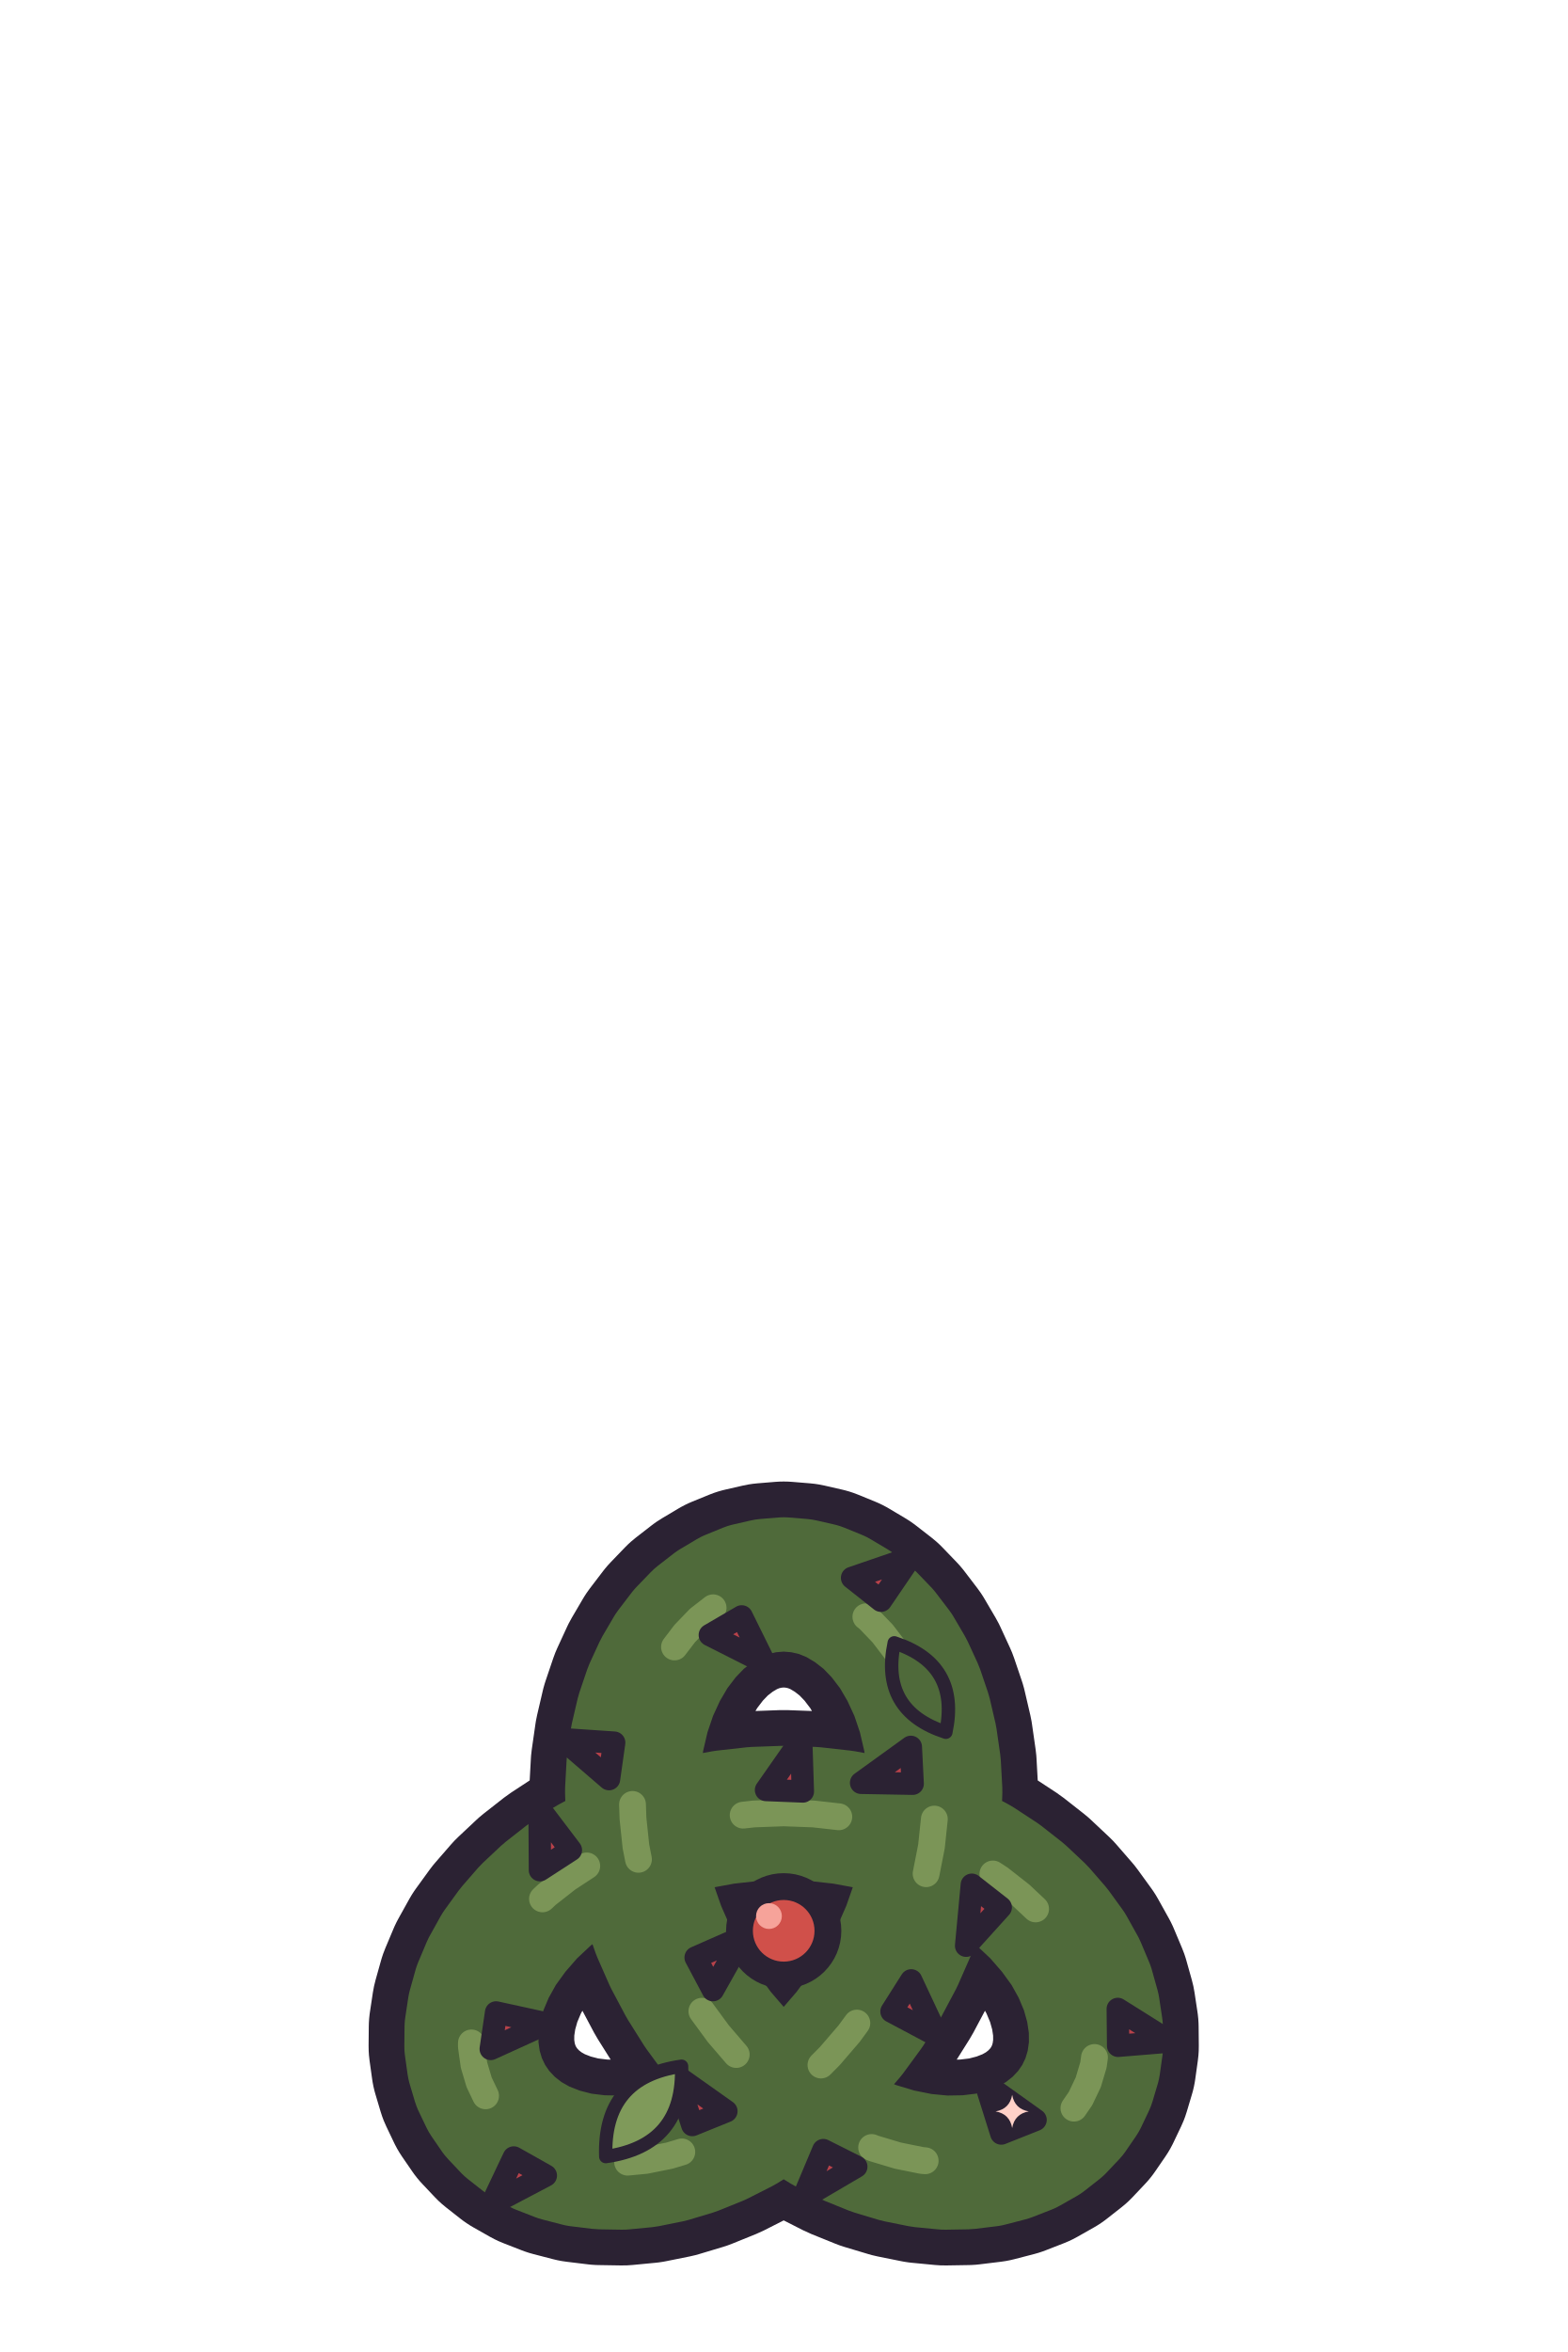
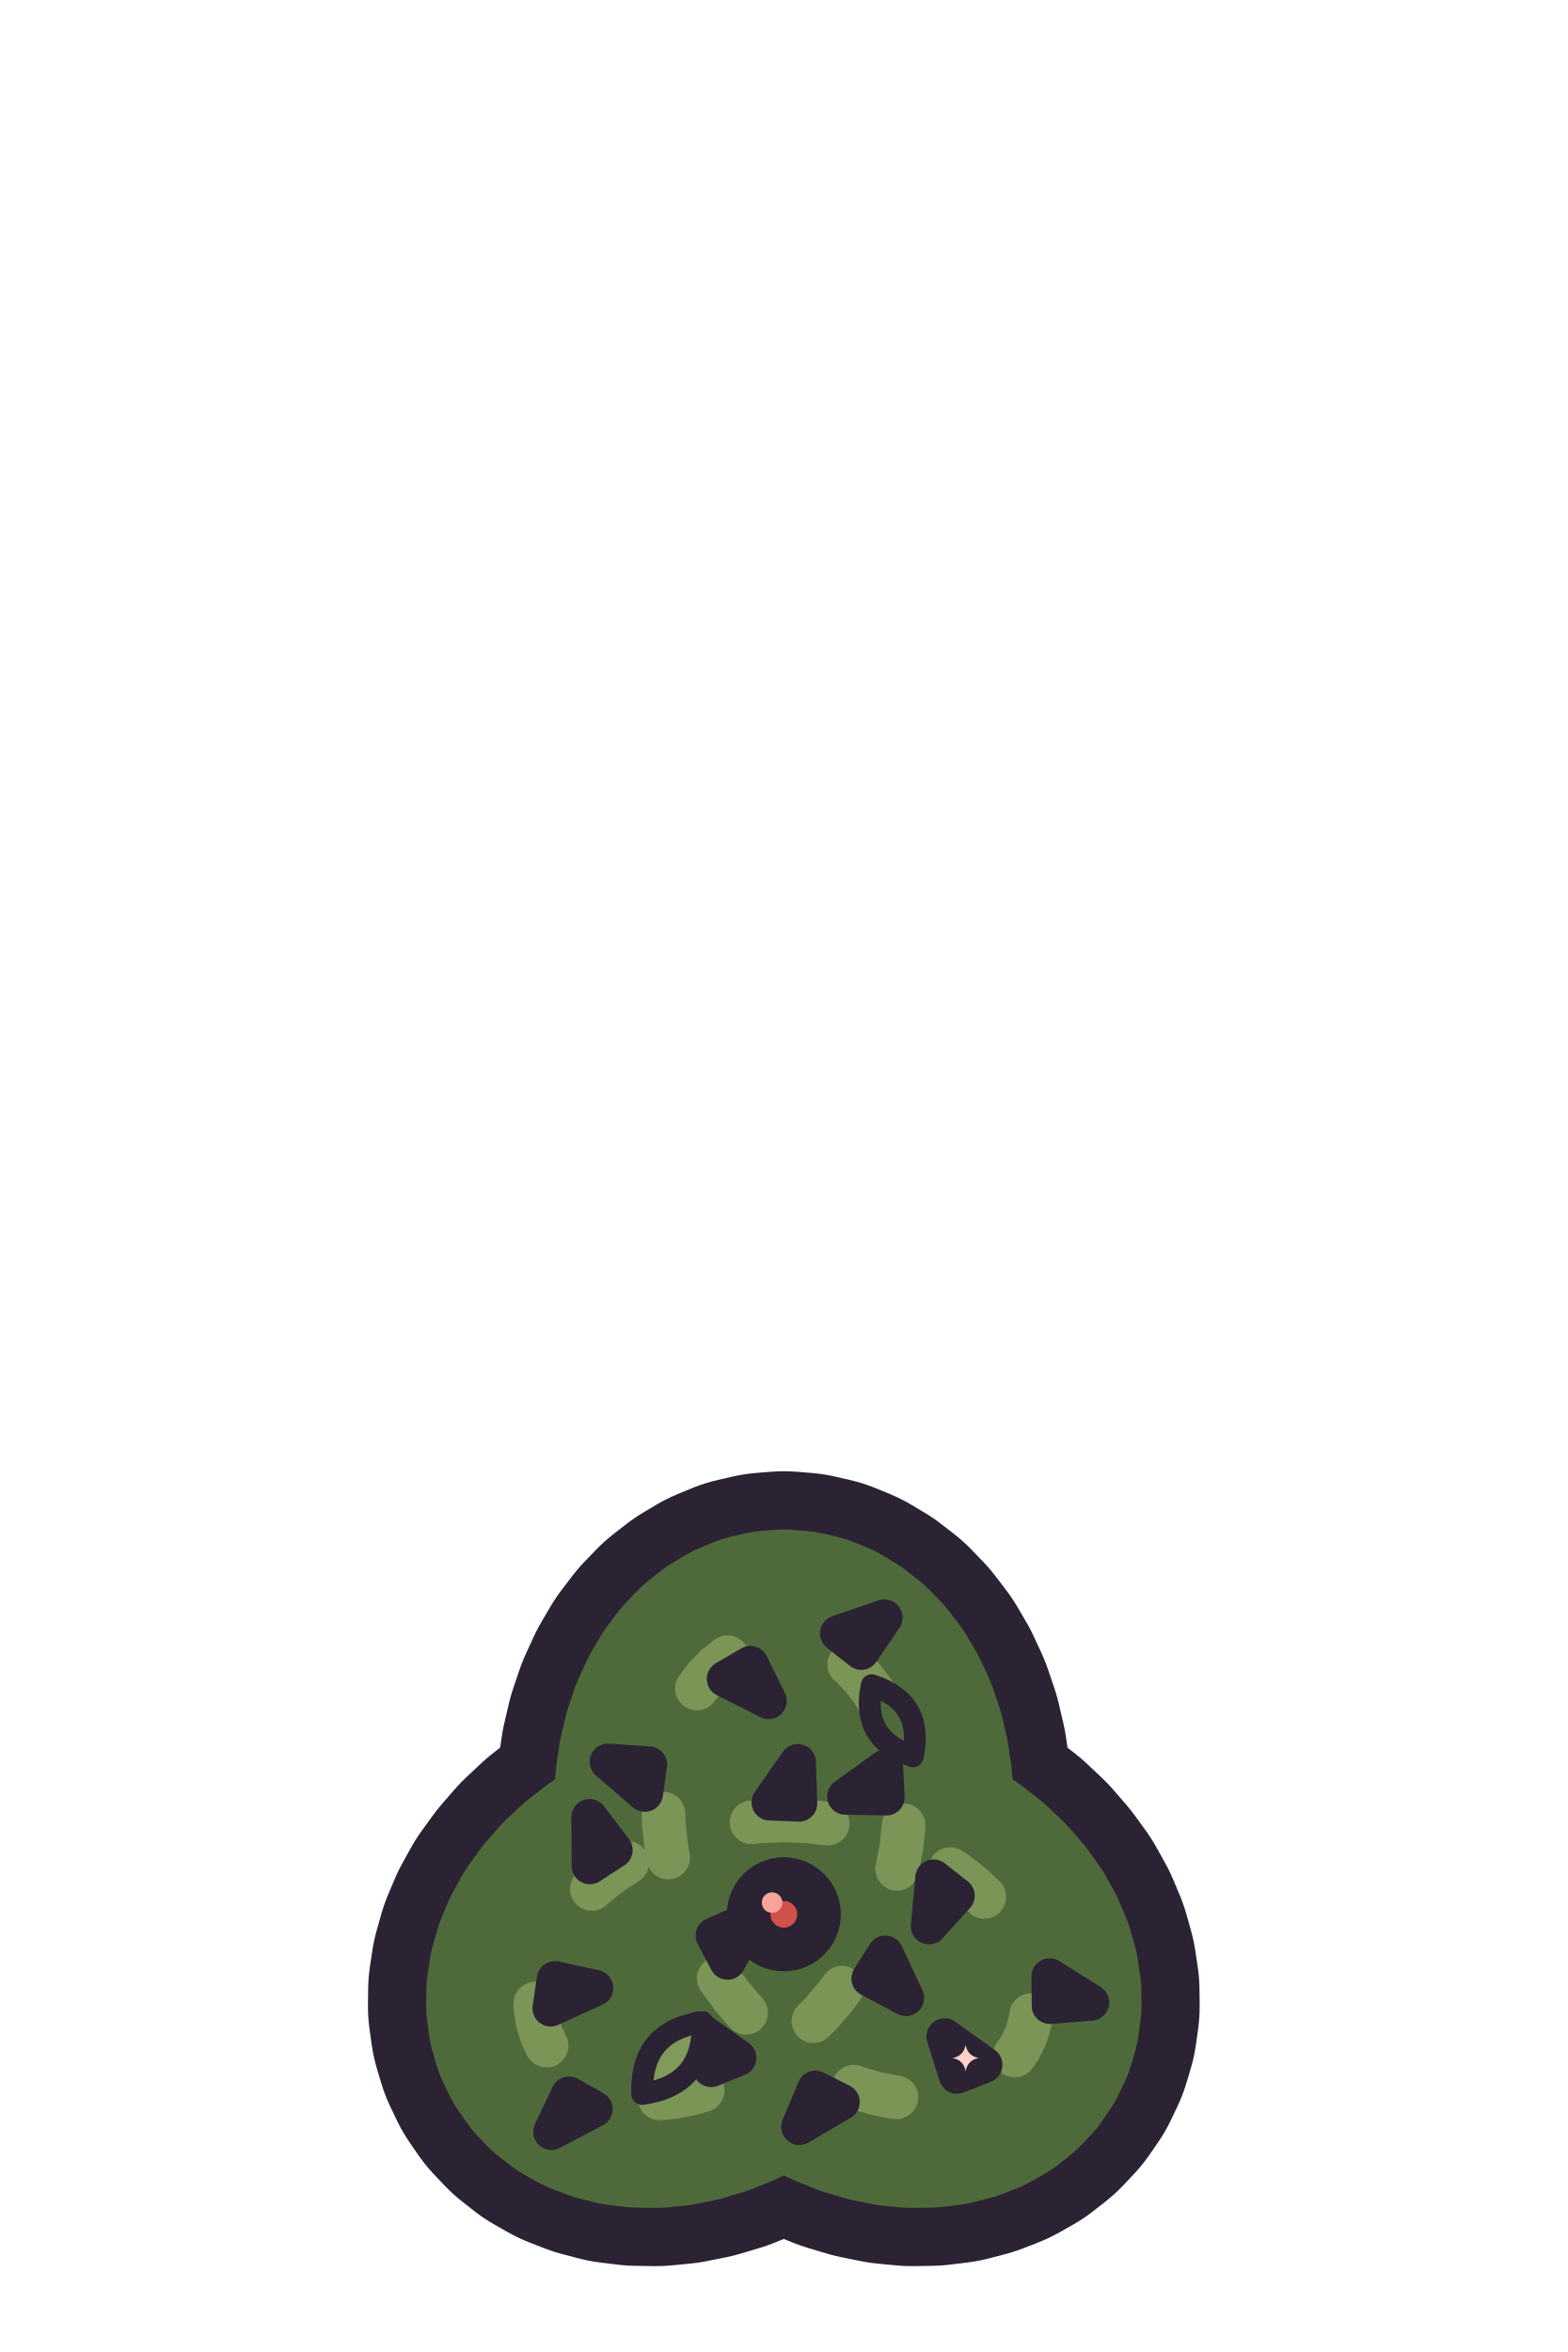
<svg xmlns="http://www.w3.org/2000/svg" width="256" height="384" viewBox="0 0 512 768">
  <defs />
  <g stroke="#2b2233" stroke-linejoin="round" stroke-linecap="round" stroke-width="8.00">
-     <g transform="translate(101.9 268.2) scale(0.60177)">
-       <path d="M256.0 538.0 L272.2 538.6 L288.3 540.4 L304.0 543.3 L319.3 547.4 L334.0 552.5 L348.0 558.6 L361.2 565.7 L373.4 573.7 L384.5 582.4 L394.4 591.7 L403.0 601.6 L410.4 611.8 L416.3 622.4 L420.8 633.1 L423.8 643.8 L425.4 654.4 L425.5 664.8 L424.1 674.8 L421.3 684.2 L417.1 693.0 L411.6 701.0 L404.8 708.2 L396.9 714.4 L387.9 719.5 L377.9 723.4 L367.1 726.2 L355.6 727.6 L343.4 727.8 L330.9 726.6 L318.0 724.0 L305.0 720.1 L291.9 714.8 L278.9 708.2 L266.2 700.4 L253.9 691.3 L242.1 681.2 L230.9 669.9 L220.5 657.8 L210.9 644.7 L202.3 631.0 L194.7 616.7 L188.2 601.9 L182.9 586.8 L178.8 571.5 L175.8 556.2 L174.2 541.0 L173.7 526.0 L174.5 511.5 L176.5 497.6 L179.6 484.3 L183.8 471.9 L189.1 460.4 L195.2 450.0 L202.3 440.7 L210.0 432.7 L218.5 426.1 L227.4 420.8 L236.7 417.0 L246.3 414.8 L256.0 414.0 L265.7 414.8 L275.3 417.0 L284.6 420.8 L293.5 426.1 L302.0 432.7 L309.7 440.7 L316.8 450.0 L322.9 460.4 L328.2 471.9 L332.4 484.3 L335.5 497.6 L337.5 511.5 L338.3 526.0 L337.8 541.0 L336.2 556.2 L333.2 571.5 L329.1 586.8 L323.8 601.9 L317.3 616.7 L309.7 631.0 L301.1 644.7 L291.5 657.8 L281.1 669.9 L269.9 681.2 L258.1 691.3 L245.8 700.4 L233.1 708.2 L220.1 714.8 L207.0 720.1 L194.0 724.0 L181.1 726.6 L168.6 727.8 L156.4 727.6 L144.9 726.2 L134.1 723.4 L124.1 719.5 L115.1 714.4 L107.2 708.2 L100.4 701.0 L94.9 693.0 L90.7 684.2 L87.9 674.8 L86.5 664.8 L86.6 654.4 L88.2 643.8 L91.2 633.1 L95.7 622.4 L101.6 611.8 L109.0 601.6 L117.6 591.7 L127.5 582.4 L138.6 573.7 L150.8 565.7 L164.0 558.6 L178.0 552.5 L192.7 547.4 L208.0 543.3 L223.7 540.4 L239.8 538.6 L256.0 538.0 Z" fill="none" stroke-width="111.58" />
-       <path d="M256.0 538.0 L272.2 538.6 L288.3 540.4 L304.0 543.3 L319.3 547.4 L334.0 552.5 L348.0 558.6 L361.2 565.7 L373.4 573.7 L384.5 582.4 L394.4 591.7 L403.0 601.6 L410.4 611.8 L416.3 622.4 L420.8 633.1 L423.8 643.8 L425.4 654.4 L425.5 664.8 L424.1 674.8 L421.3 684.2 L417.1 693.0 L411.6 701.0 L404.8 708.2 L396.9 714.4 L387.9 719.5 L377.9 723.4 L367.1 726.2 L355.6 727.6 L343.4 727.8 L330.9 726.6 L318.0 724.0 L305.0 720.1 L291.9 714.8 L278.9 708.2 L266.2 700.4 L253.9 691.3 L242.1 681.2 L230.9 669.9 L220.5 657.8 L210.9 644.7 L202.3 631.0 L194.7 616.7 L188.2 601.9 L182.9 586.8 L178.8 571.5 L175.8 556.2 L174.2 541.0 L173.7 526.0 L174.5 511.5 L176.5 497.6 L179.6 484.3 L183.8 471.9 L189.1 460.4 L195.2 450.0 L202.3 440.7 L210.0 432.7 L218.5 426.1 L227.4 420.8 L236.7 417.0 L246.3 414.8 L256.0 414.0 L265.7 414.8 L275.3 417.0 L284.6 420.8 L293.5 426.1 L302.0 432.7 L309.7 440.7 L316.8 450.0 L322.9 460.4 L328.2 471.9 L332.4 484.3 L335.5 497.6 L337.5 511.5 L338.3 526.0 L337.8 541.0 L336.2 556.2 L333.2 571.5 L329.1 586.8 L323.8 601.9 L317.3 616.7 L309.7 631.0 L301.1 644.7 L291.5 657.8 L281.1 669.9 L269.9 681.2 L258.1 691.3 L245.8 700.4 L233.1 708.2 L220.1 714.8 L207.0 720.1 L194.0 724.0 L181.1 726.6 L168.6 727.8 L156.4 727.6 L144.9 726.2 L134.1 723.4 L124.1 719.5 L115.1 714.4 L107.2 708.2 L100.4 701.0 L94.9 693.0 L90.7 684.2 L87.9 674.8 L86.5 664.8 L86.6 654.4 L88.2 643.8 L91.2 633.1 L95.7 622.4 L101.6 611.8 L109.0 601.6 L117.6 591.7 L127.5 582.4 L138.6 573.7 L150.8 565.7 L164.0 558.6 L178.0 552.5 L192.7 547.4 L208.0 543.3 L223.7 540.4 L239.8 538.6 L256.0 538.0 Z" fill="none" stroke="#4f6a3a" stroke-width="72.77" />
-       <path d="M256.0 538.0 L272.2 538.6 L288.3 540.4 L304.0 543.3 L319.3 547.4 L334.0 552.5 L348.0 558.6 L361.2 565.7 L373.4 573.7 L384.5 582.4 L394.4 591.7 L403.0 601.6 L410.4 611.8 L416.3 622.4 L420.8 633.1 L423.8 643.8 L425.4 654.4 L425.5 664.8 L424.1 674.8 L421.3 684.2 L417.1 693.0 L411.6 701.0 L404.8 708.2 L396.9 714.4 L387.9 719.5 L377.9 723.4 L367.1 726.2 L355.6 727.6 L343.4 727.8 L330.9 726.6 L318.0 724.0 L305.0 720.1 L291.9 714.8 L278.9 708.2 L266.2 700.4 L253.9 691.3 L242.1 681.2 L230.9 669.9 L220.5 657.8 L210.9 644.7 L202.3 631.0 L194.7 616.7 L188.2 601.9 L182.9 586.8 L178.8 571.5 L175.8 556.2 L174.2 541.0 L173.7 526.0 L174.5 511.5 L176.5 497.6 L179.6 484.3 L183.8 471.9 L189.1 460.4 L195.2 450.0 L202.3 440.7 L210.0 432.7 L218.5 426.1 L227.4 420.8 L236.7 417.0 L246.3 414.8 L256.0 414.0 L265.7 414.8 L275.3 417.0 L284.6 420.8 L293.5 426.1 L302.0 432.7 L309.7 440.7 L316.8 450.0 L322.9 460.4 L328.2 471.9 L332.4 484.3 L335.5 497.6 L337.5 511.5 L338.3 526.0 L337.8 541.0 L336.2 556.2 L333.2 571.5 L329.1 586.8 L323.8 601.9 L317.3 616.7 L309.7 631.0 L301.1 644.7 L291.5 657.8 L281.1 669.9 L269.9 681.2 L258.1 691.3 L245.8 700.4 L233.1 708.2 L220.1 714.8 L207.0 720.1 L194.0 724.0 L181.1 726.6 L168.6 727.8 L156.4 727.6 L144.9 726.2 L134.1 723.4 L124.1 719.5 L115.1 714.4 L107.2 708.2 L100.4 701.0 L94.9 693.0 L90.7 684.2 L87.9 674.8 L86.5 664.8 L86.6 654.4 L88.2 643.8 L91.2 633.1 L95.7 622.4 L101.6 611.8 L109.0 601.6 L117.6 591.7 L127.5 582.4 L138.6 573.7 L150.8 565.7 L164.0 558.6 L178.0 552.5 L192.7 547.4 L208.0 543.3 L223.7 540.4 L239.8 538.6 L256.0 538.0 Z" fill="none" stroke="#7f9a5a" stroke-width="14.55" stroke-dasharray="30 90" opacity=".9" />
-       <path d="M246.4 525.6 L265.5 498.3 L266.4 526.4 Z" fill="#b8424a" stroke-width="12.13" />
-       <path d="M358.1 577.0 L355.0 610.1 L373.8 589.3 Z" fill="#b8424a" stroke-width="12.13" />
-       <path d="M437.3 644.4 L465.5 662.1 L437.5 664.4 Z" fill="#b8424a" stroke-width="12.13" />
-       <path d="M392.7 704.6 L365.7 685.3 L374.1 712.0 Z" fill="#b8424a" stroke-width="12.13" />
-       <path d="M295.4 730.0 L266.6 746.9 L277.5 721.0 Z" fill="#b8424a" stroke-width="12.13" />
-       <path d="M217.6 634.2 L233.9 605.2 L208.2 616.5 Z" fill="#b8424a" stroke-width="12.13" />
-       <path d="M161.2 519.7 L136.0 498.0 L164.0 499.9 Z" fill="#b8424a" stroke-width="12.13" />
-       <path d="M215.9 441.5 L245.6 456.5 L233.2 431.4 Z" fill="#b8424a" stroke-width="12.13" />
-       <path d="M293.1 410.5 L324.6 399.7 L308.8 422.9 Z" fill="#b8424a" stroke-width="12.13" />
-       <path d="M325.0 502.2 L298.0 521.7 L326.0 522.2 Z" fill="#b8424a" stroke-width="12.13" />
-       <path d="M325.2 628.9 L339.3 659.0 L314.5 645.8 Z" fill="#b8424a" stroke-width="12.13" />
-       <path d="M224.9 699.9 L197.8 680.7 L206.4 707.4 Z" fill="#b8424a" stroke-width="12.13" />
-       <path d="M126.9 734.8 L97.5 750.3 L109.5 725.0 Z" fill="#b8424a" stroke-width="12.13" />
-       <path d="M97.0 666.1 L127.3 652.3 L99.9 646.3 Z" fill="#b8424a" stroke-width="12.13" />
-       <path d="M123.7 569.1 L123.5 535.8 L140.5 558.2 Z" fill="#b8424a" stroke-width="12.13" />
-       <path d="M0 -10 Q9 0 0 10 Q-9 0 0 -10 Z" transform="translate(180.0 700.0) rotate(40.0) scale(3.2)" fill="#7f9a5a" stroke-width="2.27" />
-       <path d="M0 -10 Q9 0 0 10 Q-9 0 0 -10 Z" transform="translate(330.0 470.0) rotate(-30.0) scale(2.8)" fill="#4f6a3a" stroke-width="2.60" />
-       <circle cx="256" cy="602" r="24" fill="#d0504a" stroke-width="14.55" />
+     <g transform="translate(133.4 336.8) scale(0.47887)">
+       <path d="M256.0 538.0 L272.2 538.6 L288.3 540.4 L304.0 543.3 L319.3 547.4 L334.0 552.5 L348.0 558.6 L361.2 565.7 L373.4 573.7 L384.5 582.4 L394.4 591.7 L403.0 601.6 L410.4 611.8 L416.3 622.4 L420.8 633.1 L423.8 643.8 L425.4 654.4 L425.5 664.8 L424.1 674.8 L421.3 684.2 L417.1 693.0 L411.6 701.0 L404.8 708.2 L396.9 714.4 L387.9 719.5 L377.9 723.4 L367.1 726.2 L355.6 727.6 L343.4 727.8 L330.9 726.6 L318.0 724.0 L305.0 720.1 L291.9 714.8 L278.9 708.2 L266.2 700.4 L253.9 691.3 L242.1 681.2 L230.9 669.9 L220.5 657.8 L210.9 644.7 L202.3 631.0 L194.7 616.7 L188.2 601.9 L182.9 586.8 L178.8 571.5 L175.8 556.2 L174.2 541.0 L173.7 526.0 L174.5 511.5 L176.5 497.6 L179.6 484.3 L183.8 471.9 L189.1 460.4 L195.2 450.0 L202.3 440.7 L210.0 432.7 L218.5 426.1 L227.4 420.8 L236.7 417.0 L246.3 414.8 L256.0 414.0 L265.7 414.8 L275.3 417.0 L284.6 420.8 L293.5 426.1 L302.0 432.7 L309.7 440.7 L316.8 450.0 L322.9 460.4 L328.2 471.9 L332.4 484.3 L335.5 497.6 L337.5 511.5 L338.3 526.0 L337.8 541.0 L336.2 556.2 L333.2 571.5 L329.1 586.8 L323.8 601.9 L317.3 616.7 L309.7 631.0 L301.1 644.7 L291.5 657.8 L281.1 669.9 L269.9 681.2 L258.1 691.3 L245.8 700.4 L233.1 708.2 L220.1 714.8 L207.0 720.1 L194.0 724.0 L181.1 726.6 L168.6 727.8 L156.4 727.6 L144.9 726.2 L134.1 723.4 L124.1 719.5 L115.1 714.4 L107.2 708.2 L100.4 701.0 L94.9 693.0 L90.7 684.2 L87.9 674.8 L86.5 664.8 L86.6 654.4 L88.2 643.8 L91.2 633.1 L95.7 622.4 L101.6 611.8 L109.0 601.6 L117.6 591.7 L127.5 582.4 L138.6 573.7 L150.8 565.7 L164.0 558.6 L178.0 552.5 L192.7 547.4 L208.0 543.3 L223.7 540.4 L239.8 538.6 L256.0 538.0 Z" fill="none" stroke-width="228.22" />
+       <path d="M256.0 538.0 L272.2 538.6 L288.3 540.4 L304.0 543.3 L319.3 547.4 L334.0 552.5 L348.0 558.6 L361.2 565.7 L373.4 573.7 L384.5 582.4 L394.4 591.7 L403.0 601.6 L410.4 611.8 L416.3 622.4 L420.8 633.1 L423.8 643.8 L425.4 654.4 L425.5 664.8 L424.1 674.8 L421.3 684.2 L417.1 693.0 L411.6 701.0 L404.8 708.2 L396.9 714.4 L387.9 719.5 L377.9 723.4 L367.1 726.2 L355.6 727.6 L343.4 727.8 L330.9 726.6 L318.0 724.0 L305.0 720.1 L291.9 714.8 L278.9 708.2 L266.2 700.4 L253.9 691.3 L242.1 681.2 L230.9 669.9 L220.5 657.8 L210.9 644.7 L202.3 631.0 L194.7 616.7 L188.2 601.9 L182.9 586.8 L178.8 571.5 L175.8 556.2 L174.2 541.0 L173.7 526.0 L174.5 511.5 L176.5 497.6 L179.6 484.3 L183.8 471.9 L189.1 460.4 L195.2 450.0 L202.3 440.7 L210.0 432.7 L218.5 426.1 L227.4 420.8 L236.7 417.0 L246.3 414.8 L256.0 414.0 L265.7 414.8 L275.3 417.0 L284.6 420.8 L293.5 426.1 L302.0 432.7 L309.7 440.7 L316.8 450.0 L322.9 460.4 L328.2 471.9 L332.4 484.3 L335.5 497.6 L337.5 511.5 L338.3 526.0 L337.8 541.0 L336.2 556.2 L333.2 571.5 L329.1 586.8 L323.8 601.9 L317.3 616.7 L309.7 631.0 L301.1 644.7 L291.5 657.8 L281.1 669.9 L269.9 681.2 L258.1 691.3 L245.8 700.4 L233.1 708.2 L220.1 714.8 L207.0 720.1 L194.0 724.0 L181.1 726.6 L168.6 727.8 L156.4 727.6 L144.9 726.2 L134.1 723.4 L124.1 719.5 L115.1 714.4 L107.2 708.2 L100.4 701.0 L94.9 693.0 L90.7 684.2 L87.9 674.8 L86.5 664.8 L86.6 654.4 L88.2 643.8 L91.2 633.1 L95.7 622.4 L101.6 611.8 L109.0 601.6 L117.6 591.7 L127.5 582.4 L138.6 573.7 L150.8 565.7 L164.0 558.6 L178.0 552.5 L192.7 547.4 L208.0 543.3 L223.7 540.4 L239.8 538.6 L256.0 538.0 Z" fill="none" stroke="#4f6a3a" stroke-width="148.84" />
+       <path d="M256.0 538.0 L272.2 538.6 L288.3 540.4 L304.0 543.3 L319.3 547.4 L334.0 552.5 L348.0 558.6 L361.2 565.7 L373.4 573.7 L384.5 582.4 L394.4 591.7 L403.0 601.6 L410.4 611.8 L416.3 622.4 L420.8 633.1 L423.8 643.8 L425.4 654.4 L425.5 664.8 L424.1 674.8 L421.3 684.2 L417.1 693.0 L411.6 701.0 L404.8 708.2 L396.9 714.4 L387.9 719.5 L377.9 723.4 L367.1 726.2 L355.6 727.6 L343.4 727.8 L330.9 726.6 L318.0 724.0 L305.0 720.1 L291.9 714.8 L278.9 708.2 L266.2 700.4 L253.9 691.3 L242.1 681.2 L230.9 669.9 L220.5 657.8 L210.9 644.7 L202.3 631.0 L194.7 616.7 L188.2 601.9 L182.9 586.8 L178.8 571.5 L175.8 556.2 L174.2 541.0 L173.7 526.0 L174.5 511.5 L176.5 497.6 L179.6 484.3 L183.8 471.9 L189.1 460.4 L195.2 450.0 L202.3 440.7 L210.0 432.7 L218.5 426.1 L227.4 420.8 L236.7 417.0 L246.3 414.8 L256.0 414.0 L265.7 414.8 L275.3 417.0 L284.6 420.8 L293.5 426.1 L302.0 432.7 L309.7 440.7 L316.8 450.0 L322.9 460.4 L328.2 471.9 L332.4 484.3 L335.5 497.6 L337.5 511.5 L338.3 526.0 L337.8 541.0 L336.2 556.2 L333.2 571.5 L329.1 586.8 L323.8 601.9 L317.3 616.7 L309.7 631.0 L301.1 644.7 L291.5 657.8 L281.1 669.9 L269.9 681.2 L258.1 691.3 L245.8 700.4 L233.1 708.2 L220.1 714.8 L207.0 720.1 L194.0 724.0 L181.1 726.6 L168.6 727.8 L156.4 727.6 L144.9 726.2 L134.1 723.4 L124.1 719.5 L115.1 714.4 L107.2 708.2 L100.4 701.0 L94.9 693.0 L90.7 684.2 L87.9 674.8 L86.5 664.8 L86.6 654.4 L88.2 643.8 L91.2 633.1 L95.7 622.4 L101.6 611.8 L109.0 601.6 L117.6 591.7 L127.5 582.4 L138.6 573.7 L150.8 565.7 L164.0 558.6 L178.0 552.5 L192.7 547.4 L208.0 543.3 L223.7 540.4 L239.8 538.6 L256.0 538.0 Z" fill="none" stroke="#7f9a5a" stroke-width="29.77" stroke-dasharray="30 90" opacity=".9" />
+       <path d="M246.4 525.6 L265.5 498.3 L266.4 526.4 Z" fill="#b8424a" stroke-width="24.81" />
+       <path d="M358.1 577.0 L355.0 610.1 L373.8 589.3 Z" fill="#b8424a" stroke-width="24.81" />
+       <path d="M437.3 644.4 L465.5 662.1 L437.5 664.4 Z" fill="#b8424a" stroke-width="24.81" />
+       <path d="M392.7 704.6 L365.7 685.3 L374.1 712.0 Z" fill="#b8424a" stroke-width="24.81" />
+       <path d="M295.4 730.0 L266.6 746.9 L277.5 721.0 Z" fill="#b8424a" stroke-width="24.81" />
+       <path d="M217.6 634.2 L233.9 605.2 L208.2 616.5 Z" fill="#b8424a" stroke-width="24.81" />
+       <path d="M161.2 519.7 L136.0 498.0 L164.0 499.9 Z" fill="#b8424a" stroke-width="24.81" />
+       <path d="M215.9 441.5 L245.6 456.5 L233.2 431.4 Z" fill="#b8424a" stroke-width="24.81" />
+       <path d="M293.1 410.5 L324.6 399.7 L308.8 422.9 Z" fill="#b8424a" stroke-width="24.81" />
+       <path d="M325.0 502.2 L298.0 521.7 L326.0 522.2 Z" fill="#b8424a" stroke-width="24.81" />
+       <path d="M325.2 628.9 L339.3 659.0 L314.5 645.8 Z" fill="#b8424a" stroke-width="24.81" />
+       <path d="M224.9 699.9 L197.8 680.7 L206.4 707.4 Z" fill="#b8424a" stroke-width="24.81" />
+       <path d="M126.9 734.8 L97.5 750.3 L109.5 725.0 Z" fill="#b8424a" stroke-width="24.81" />
+       <path d="M97.0 666.1 L127.3 652.3 L99.9 646.3 Z" fill="#b8424a" stroke-width="24.81" />
+       <path d="M123.7 569.1 L123.5 535.8 L140.5 558.2 Z" fill="#b8424a" stroke-width="24.81" />
+       <path d="M0 -10 Q9 0 0 10 Q-9 0 0 -10 Z" transform="translate(180.0 700.0) rotate(40.0) scale(3.2)" fill="#7f9a5a" stroke-width="4.65" />
+       <path d="M0 -10 Q9 0 0 10 Q-9 0 0 -10 Z" transform="translate(330.0 470.0) rotate(-30.0) scale(2.8)" fill="#4f6a3a" stroke-width="5.32" />
+       <circle cx="256" cy="602" r="24" fill="#d0504a" stroke-width="29.77" />
      <circle cx="248" cy="594" r="7" fill="#f6a39a" stroke="none" />
      <path d="M0 -10 Q1.5 -1.5 10 0 Q1.5 1.5 0 10 Q-1.5 1.5 -10 0 Q-1.5 -1.5 0 -10 Z" transform="translate(380.0 700.0) scale(0.9)" fill="#ffd1c8" stroke="none" opacity="1" />
    </g>
  </g>
</svg>
